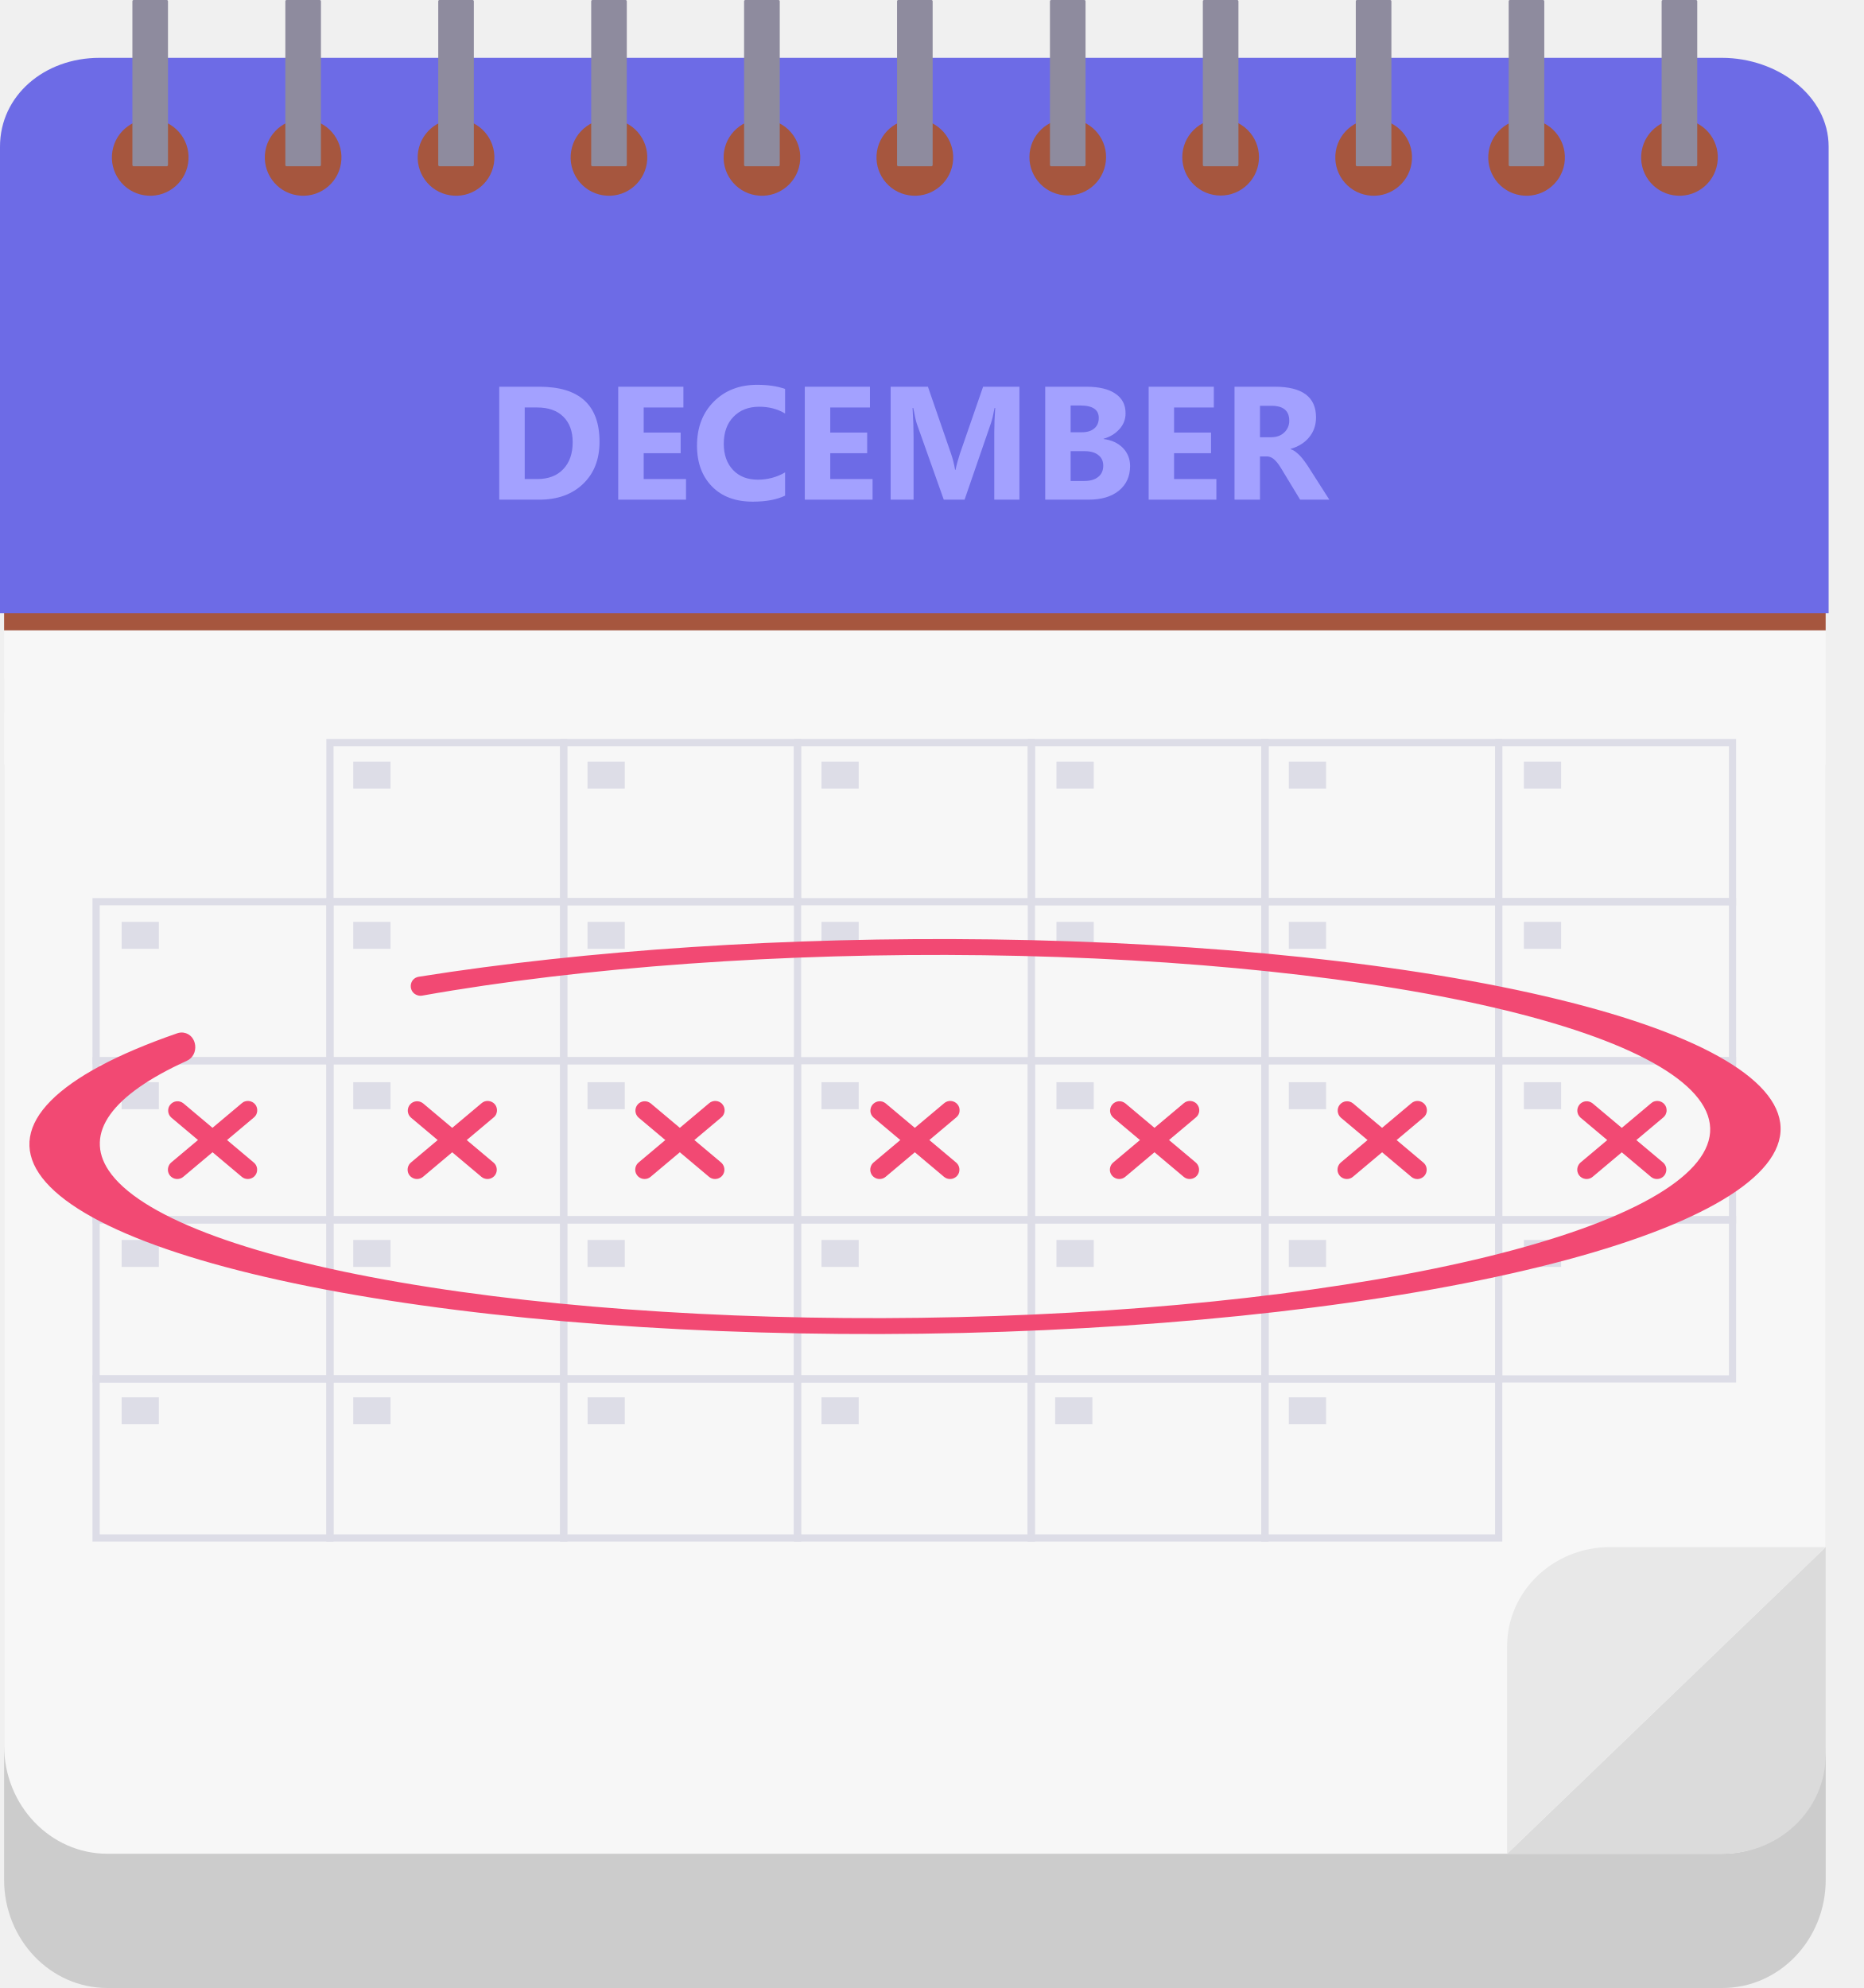
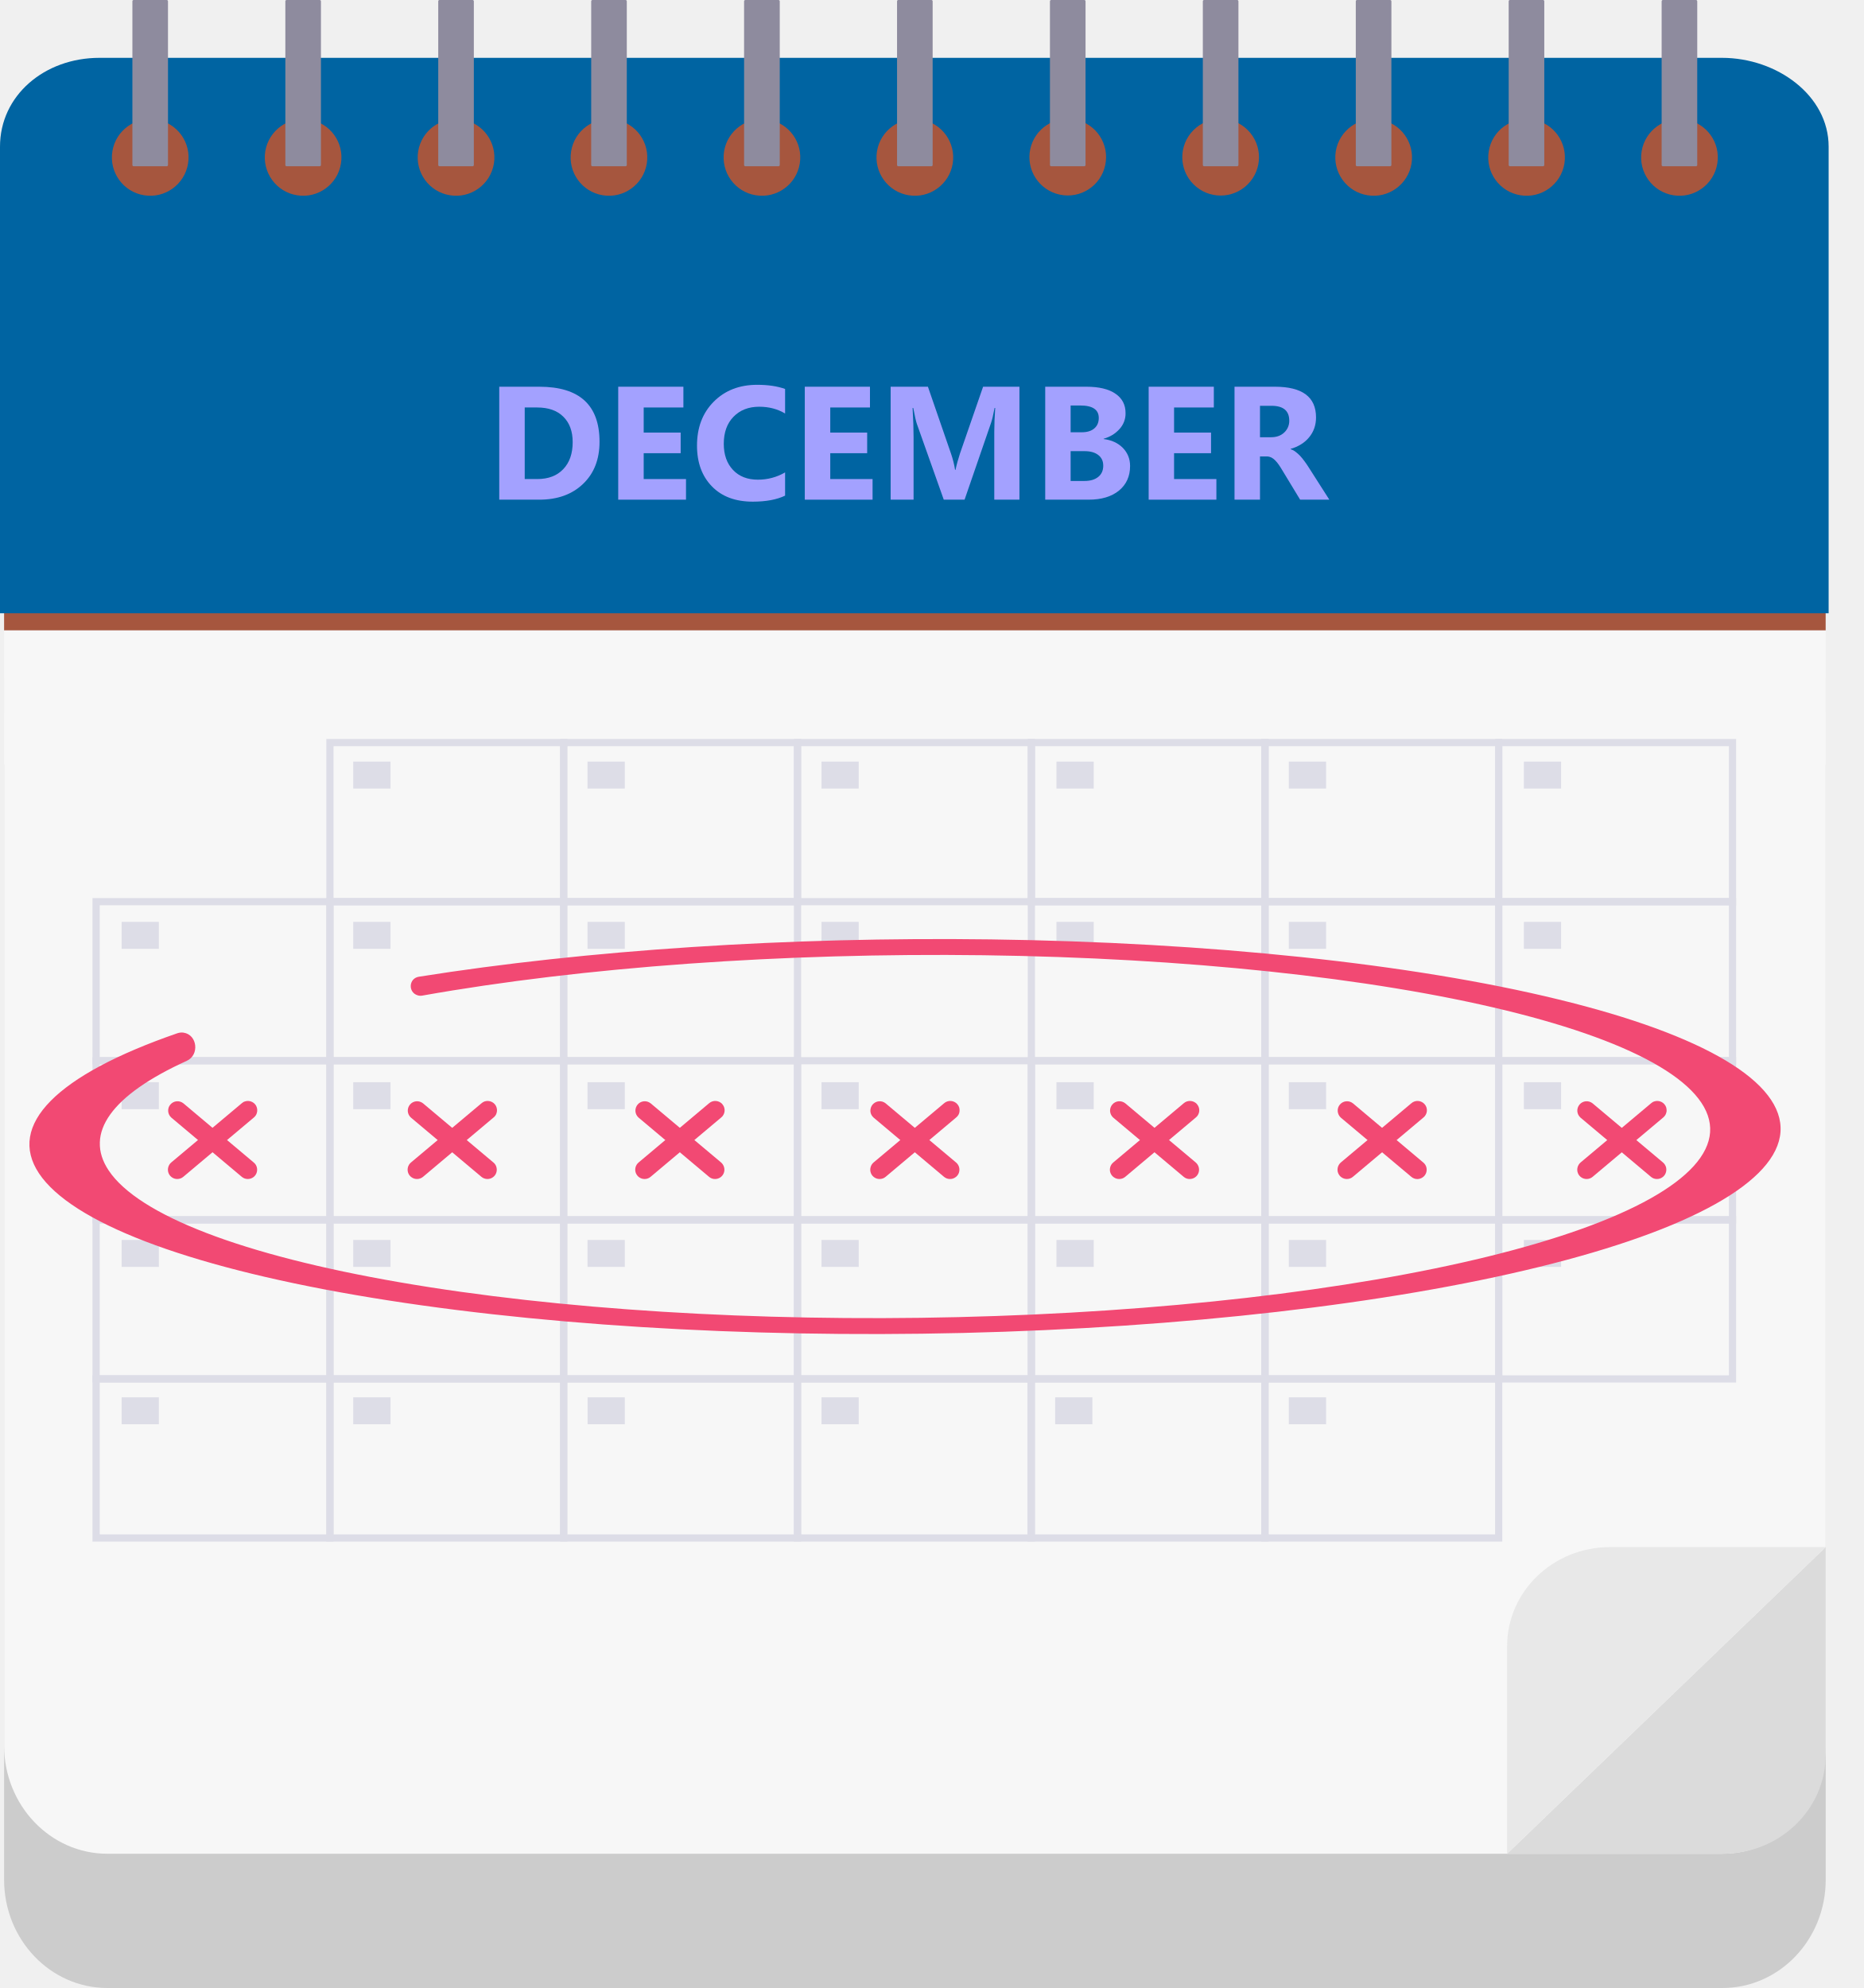
<svg xmlns="http://www.w3.org/2000/svg" width="30" height="32" viewBox="0 0 30 32" fill="none">
  <g clip-path="url(#clip0_440_670)">
    <path d="M29.386 9.821H0.066V10.148H29.386V9.821Z" fill="#A6563E" />
    <path d="M29.386 10.919H0.066V11.469H29.386V10.919Z" fill="#E5E5E5" />
-     <path d="M27.717 0.931H1.6C0.716 0.931 0 1.536 0 2.361V9.871H29.434V2.361C29.434 1.536 28.602 0.931 27.717 0.931Z" fill="#6D6BE6" />
+     <path d="M27.717 0.931H1.6C0.716 0.931 0 1.536 0 2.361V9.871H29.434V2.361C29.434 1.536 28.602 0.931 27.717 0.931Z" fill="#0064A2" />
    <path d="M8.036 8.043V6.225H8.681C9.327 6.225 9.65 6.52 9.65 7.111C9.65 7.394 9.562 7.62 9.385 7.789C9.209 7.958 8.974 8.043 8.681 8.043L8.036 8.043ZM8.446 6.559V7.711H8.649C8.826 7.711 8.966 7.658 9.067 7.551C9.168 7.445 9.218 7.3 9.218 7.117C9.218 6.943 9.168 6.807 9.068 6.708C8.968 6.608 8.827 6.559 8.646 6.559H8.446Z" fill="#A3A1FF" />
    <path d="M11.042 8.043H9.951V6.225H11V6.559H10.361V6.963H10.956V7.295H10.361V7.711H11.042V8.043Z" fill="#A3A1FF" />
    <path d="M12.637 7.978C12.504 8.042 12.331 8.075 12.117 8.075C11.838 8.075 11.618 7.993 11.459 7.829C11.299 7.665 11.219 7.446 11.219 7.173C11.219 6.882 11.309 6.646 11.488 6.466C11.668 6.285 11.901 6.194 12.188 6.194C12.365 6.194 12.515 6.217 12.637 6.261V6.656C12.515 6.583 12.376 6.547 12.221 6.547C12.05 6.547 11.912 6.6 11.807 6.708C11.702 6.815 11.65 6.961 11.65 7.144C11.65 7.32 11.7 7.46 11.798 7.564C11.897 7.669 12.03 7.721 12.198 7.721C12.352 7.722 12.504 7.682 12.637 7.604L12.637 7.978Z" fill="#A3A1FF" />
    <path d="M14.045 8.043H12.954V6.225H14.003V6.559H13.364V6.963H13.958V7.295H13.364V7.711H14.045V8.043Z" fill="#A3A1FF" />
    <path d="M16.409 8.043H16.004V6.955C16.004 6.838 16.009 6.708 16.019 6.566H16.009C15.988 6.678 15.969 6.758 15.952 6.807L15.526 8.043H15.191L14.757 6.82C14.745 6.787 14.726 6.703 14.7 6.567H14.689C14.7 6.746 14.705 6.903 14.705 7.038V8.043H14.336V6.225H14.936L15.308 7.303C15.337 7.387 15.359 7.474 15.373 7.563H15.38C15.399 7.474 15.424 7.386 15.452 7.3L15.824 6.225H16.409L16.409 8.043Z" fill="#A3A1FF" />
    <path d="M16.824 8.043V6.225H17.486C17.689 6.225 17.845 6.262 17.954 6.337C18.063 6.411 18.118 6.516 18.117 6.651C18.119 6.746 18.083 6.838 18.018 6.908C17.951 6.982 17.867 7.033 17.764 7.062V7.067C17.893 7.083 17.996 7.131 18.074 7.21C18.151 7.29 18.19 7.386 18.19 7.5C18.19 7.667 18.13 7.799 18.011 7.897C17.892 7.994 17.729 8.043 17.523 8.043L16.824 8.043ZM17.233 6.527V6.958H17.413C17.498 6.958 17.565 6.938 17.613 6.897C17.662 6.856 17.686 6.799 17.686 6.727C17.686 6.594 17.587 6.527 17.387 6.527L17.233 6.527ZM17.233 7.262V7.742H17.455C17.55 7.742 17.624 7.72 17.678 7.676C17.732 7.632 17.758 7.572 17.758 7.496C17.758 7.423 17.732 7.366 17.679 7.325C17.626 7.283 17.552 7.262 17.458 7.262H17.233Z" fill="#A3A1FF" />
    <path d="M19.579 8.043H18.489V6.225H19.538V6.559H18.898V6.963H19.493V7.295H18.898V7.711H19.579L19.579 8.043Z" fill="#A3A1FF" />
    <path d="M21.397 8.043H20.927L20.644 7.576C20.623 7.54 20.602 7.508 20.583 7.48C20.566 7.455 20.546 7.431 20.524 7.409C20.506 7.39 20.485 7.375 20.462 7.363C20.44 7.353 20.416 7.347 20.391 7.347H20.281V8.043H19.871V6.225H20.521C20.962 6.225 21.183 6.39 21.183 6.719C21.183 6.779 21.174 6.839 21.154 6.895C21.135 6.948 21.107 6.997 21.071 7.04C21.035 7.084 20.991 7.122 20.942 7.152C20.89 7.184 20.834 7.209 20.774 7.225V7.23C20.803 7.24 20.829 7.253 20.853 7.272C20.879 7.292 20.904 7.314 20.927 7.338C20.951 7.364 20.973 7.391 20.994 7.42C21.016 7.449 21.036 7.478 21.054 7.506L21.397 8.043ZM20.281 6.532V7.038H20.459C20.547 7.038 20.617 7.013 20.671 6.962C20.697 6.938 20.718 6.908 20.732 6.875C20.746 6.842 20.753 6.806 20.752 6.771C20.752 6.612 20.657 6.532 20.466 6.532H20.281Z" fill="#A3A1FF" />
    <path d="M1.728 32H27.724C28.643 32 29.387 31.22 29.387 30.257V12.308H0.066V30.257C0.066 31.22 0.81 32 1.728 32Z" fill="#CCCCCC" />
    <path d="M1.728 29.839H27.724C28.643 29.839 29.387 29.059 29.387 28.096V10.148H0.066V28.096C0.066 29.059 0.81 29.839 1.728 29.839Z" fill="#F7F7F7" />
    <path d="M29.386 24.903L24.259 29.839H27.731C28.645 29.839 29.386 29.126 29.386 28.245V24.903Z" fill="#DBDBDB" />
    <path d="M24.259 29.839L29.386 24.903H25.914C25 24.903 24.259 25.616 24.259 26.497V29.839Z" fill="#E8E8E8" />
    <path d="M3.027 2.633C3.082 2.296 2.853 1.979 2.517 1.925C2.18 1.87 1.863 2.099 1.809 2.435C1.754 2.772 1.983 3.089 2.319 3.143C2.656 3.198 2.972 2.969 3.027 2.633Z" fill="#A6563E" />
    <path d="M5.488 2.633C5.543 2.296 5.314 1.979 4.978 1.925C4.642 1.87 4.325 2.099 4.27 2.435C4.216 2.772 4.444 3.089 4.78 3.143C5.117 3.198 5.434 2.969 5.488 2.633Z" fill="#A6563E" />
    <path d="M7.95 2.633C8.004 2.296 7.776 1.979 7.439 1.925C7.103 1.87 6.786 2.099 6.731 2.435C6.677 2.772 6.905 3.089 7.242 3.143C7.578 3.198 7.895 2.969 7.95 2.633Z" fill="#A6563E" />
    <path d="M10.411 2.633C10.465 2.296 10.237 1.979 9.901 1.925C9.564 1.87 9.247 2.099 9.193 2.435C9.138 2.772 9.366 3.089 9.703 3.143C10.039 3.198 10.356 2.969 10.411 2.633Z" fill="#A6563E" />
    <path d="M12.873 2.633C12.928 2.296 12.7 1.979 12.363 1.925C12.027 1.87 11.71 2.099 11.655 2.435C11.601 2.772 11.829 3.089 12.165 3.143C12.502 3.198 12.819 2.969 12.873 2.633Z" fill="#A6563E" />
    <path d="M15.335 2.633C15.389 2.296 15.161 1.979 14.824 1.925C14.488 1.87 14.171 2.099 14.116 2.435C14.062 2.772 14.29 3.089 14.627 3.143C14.963 3.198 15.28 2.969 15.335 2.633Z" fill="#A6563E" />
    <path d="M17.79 2.657C17.861 2.324 17.648 1.996 17.315 1.926C16.981 1.855 16.654 2.068 16.583 2.401C16.512 2.735 16.725 3.062 17.059 3.133C17.392 3.204 17.72 2.991 17.79 2.657Z" fill="#A6563E" />
    <path d="M20.084 2.967C20.325 2.726 20.325 2.335 20.084 2.094C19.843 1.853 19.452 1.853 19.211 2.094C18.97 2.335 18.97 2.726 19.211 2.967C19.452 3.208 19.843 3.208 20.084 2.967Z" fill="#A6563E" />
    <path d="M22.72 2.633C22.774 2.296 22.546 1.979 22.209 1.925C21.873 1.87 21.556 2.099 21.501 2.435C21.447 2.772 21.675 3.089 22.012 3.143C22.348 3.198 22.665 2.969 22.72 2.633Z" fill="#A6563E" />
    <path d="M25.181 2.633C25.235 2.296 25.007 1.979 24.671 1.925C24.334 1.87 24.017 2.099 23.963 2.435C23.908 2.772 24.137 3.089 24.473 3.143C24.809 3.198 25.126 2.969 25.181 2.633Z" fill="#A6563E" />
    <path d="M27.642 2.633C27.697 2.296 27.468 1.979 27.132 1.925C26.796 1.87 26.479 2.099 26.424 2.435C26.369 2.772 26.598 3.089 26.934 3.143C27.27 3.198 27.587 2.969 27.642 2.633Z" fill="#A6563E" />
    <path d="M2.684 0H2.151C2.14 0 2.131 0.009 2.131 0.02V2.656C2.131 2.667 2.14 2.676 2.151 2.676H2.684C2.695 2.676 2.704 2.667 2.704 2.656V0.02C2.704 0.009 2.695 0 2.684 0Z" fill="#8E8B9E" />
    <path d="M5.145 0H4.613C4.601 0 4.593 0.009 4.593 0.02V2.656C4.593 2.667 4.601 2.676 4.613 2.676H5.145C5.157 2.676 5.166 2.667 5.166 2.656V0.02C5.166 0.009 5.157 0 5.145 0Z" fill="#8E8B9E" />
    <path d="M7.607 0H7.074C7.063 0 7.054 0.009 7.054 0.02V2.656C7.054 2.667 7.063 2.676 7.074 2.676H7.607C7.618 2.676 7.627 2.667 7.627 2.656V0.02C7.627 0.009 7.618 0 7.607 0Z" fill="#8E8B9E" />
    <path d="M10.069 0H9.536C9.525 0 9.516 0.009 9.516 0.02V2.656C9.516 2.667 9.525 2.676 9.536 2.676H10.069C10.08 2.676 10.089 2.667 10.089 2.656V0.02C10.089 0.009 10.08 0 10.069 0Z" fill="#8E8B9E" />
    <path d="M12.53 0H11.998C11.986 0 11.977 0.009 11.977 0.02V2.656C11.977 2.667 11.986 2.676 11.998 2.676H12.53C12.542 2.676 12.551 2.667 12.551 2.656V0.02C12.551 0.009 12.542 0 12.53 0Z" fill="#8E8B9E" />
    <path d="M14.992 0H14.459C14.448 0 14.439 0.009 14.439 0.02V2.656C14.439 2.667 14.448 2.676 14.459 2.676H14.992C15.003 2.676 15.012 2.667 15.012 2.656V0.02C15.012 0.009 15.003 0 14.992 0Z" fill="#8E8B9E" />
    <path d="M17.453 0H16.92C16.909 0 16.9 0.009 16.9 0.02V2.656C16.9 2.667 16.909 2.676 16.92 2.676H17.453C17.464 2.676 17.473 2.667 17.473 2.656V0.02C17.473 0.009 17.464 0 17.453 0Z" fill="#8E8B9E" />
    <path d="M19.914 0H19.381C19.37 0 19.361 0.009 19.361 0.02V2.656C19.361 2.667 19.37 2.676 19.381 2.676H19.914C19.925 2.676 19.934 2.667 19.934 2.656V0.02C19.934 0.009 19.925 0 19.914 0Z" fill="#8E8B9E" />
    <path d="M22.375 0H21.843C21.831 0 21.823 0.009 21.823 0.02V2.656C21.823 2.667 21.831 2.676 21.843 2.676H22.375C22.387 2.676 22.396 2.667 22.396 2.656V0.02C22.396 0.009 22.387 0 22.375 0Z" fill="#8E8B9E" />
    <path d="M24.837 0H24.304C24.293 0 24.284 0.009 24.284 0.02V2.656C24.284 2.667 24.293 2.676 24.304 2.676H24.837C24.848 2.676 24.857 2.667 24.857 2.656V0.02C24.857 0.009 24.848 0 24.837 0Z" fill="#8E8B9E" />
    <path d="M27.299 0H26.766C26.755 0 26.746 0.009 26.746 0.02V2.656C26.746 2.667 26.755 2.676 26.766 2.676H27.299C27.31 2.676 27.319 2.667 27.319 2.656V0.02C27.319 0.009 27.31 0 27.299 0Z" fill="#8E8B9E" />
    <path d="M9.132 14.572H5.253V11.895H9.132V14.572ZM5.369 14.456H9.016V12.011H5.369V14.456Z" fill="#DDDDE7" />
    <path d="M12.895 14.572H9.015V11.895H12.895V14.572ZM9.131 14.456H12.779V12.011H9.131V14.456Z" fill="#DDDDE7" />
    <path d="M16.659 14.572H12.779V11.895H16.659V14.572ZM12.895 14.456H16.542V12.011H12.895V14.456Z" fill="#DDDDE7" />
    <path d="M20.422 14.572H16.543V11.895H20.422V14.572ZM16.659 14.456H20.306V12.011H16.659V14.456Z" fill="#DDDDE7" />
    <path d="M5.368 17.132H1.489V14.456H5.368V17.132ZM1.605 17.016H5.253V14.572H1.605V17.016Z" fill="#DDDDE7" />
    <path d="M9.132 17.132H5.253V14.456H9.132V17.132ZM5.369 17.016H9.016V14.572H5.369V17.016Z" fill="#DDDDE7" />
    <path d="M12.895 17.132H9.015V14.456H12.895V17.132ZM9.131 17.016H12.779V14.572H9.131V17.016Z" fill="#DDDDE7" />
    <path d="M20.422 17.132H16.543V14.456H20.422V17.132ZM16.659 17.016H20.306V14.572H16.659V17.016Z" fill="#DDDDE7" />
    <path d="M5.368 19.693H1.489V17.016H5.368V19.693ZM1.605 19.577H5.253V17.132H1.605V19.577Z" fill="#DDDDE7" />
    <path d="M9.132 19.693H5.253V17.016H9.132V19.693ZM5.369 19.577H9.016V17.132H5.369V19.577Z" fill="#DDDDE7" />
    <path d="M12.895 19.693H9.015V17.016H12.895V19.693ZM9.131 19.577H12.779V17.132H9.131V19.577Z" fill="#DDDDE7" />
    <path d="M16.659 19.693H12.779V17.016H16.659V19.693ZM12.895 19.577H16.542V17.132H12.895V19.577Z" fill="#DDDDE7" />
    <path d="M20.422 19.693H16.543V17.016H20.422V19.693ZM16.659 19.577H20.306V17.132H16.659V19.577Z" fill="#DDDDE7" />
    <path d="M5.368 22.254H1.489V19.577H5.368V22.254ZM1.605 22.138H5.253V19.693H1.605V22.138Z" fill="#DDDDE7" />
    <path d="M9.132 22.254H5.253V19.577H9.132V22.254ZM5.369 22.138H9.016V19.693H5.369V22.138Z" fill="#DDDDE7" />
    <path d="M12.895 22.254H9.015V19.577H12.895V22.254ZM9.131 22.138H12.779V19.693H9.131V22.138Z" fill="#DDDDE7" />
    <path d="M16.659 22.254H12.779V19.577H16.659V22.254ZM12.895 22.138H16.542V19.693H12.895V22.138Z" fill="#DDDDE7" />
    <path d="M20.422 22.254H16.543V19.577H20.422V22.254ZM16.659 22.138H20.306V19.693H16.659V22.138Z" fill="#DDDDE7" />
    <path d="M5.368 24.814H1.489V22.137H5.368V24.814ZM1.605 24.698H5.253V22.253H1.605V24.698Z" fill="#DDDDE7" />
    <path d="M9.132 24.814H5.253V22.137H9.132V24.814ZM5.369 24.698H9.016V22.253H5.369V24.698Z" fill="#DDDDE7" />
    <path d="M12.895 24.814H9.015V22.137H12.895V24.814ZM9.131 24.698H12.779V22.253H9.131V24.698Z" fill="#DDDDE7" />
    <path d="M16.659 24.814H12.779V22.137H16.659V24.814ZM12.895 24.698H16.542V22.253H12.895V24.698Z" fill="#DDDDE7" />
    <path d="M6.286 12.259H5.686V12.693H6.286V12.259Z" fill="#DDDDE7" />
    <path d="M10.057 12.259H9.457V12.693H10.057V12.259Z" fill="#DDDDE7" />
    <path d="M13.822 12.259H13.223V12.693H13.822V12.259Z" fill="#DDDDE7" />
    <path d="M17.605 12.259H17.005V12.693H17.605V12.259Z" fill="#DDDDE7" />
    <path d="M6.286 14.839H5.686V15.273H6.286V14.839Z" fill="#DDDDE7" />
    <path d="M10.057 14.839H9.457V15.273H10.057V14.839Z" fill="#DDDDE7" />
    <path d="M13.822 14.839H13.223V15.273H13.822V14.839Z" fill="#DDDDE7" />
    <path d="M17.605 14.839H17.005V15.273H17.605V14.839Z" fill="#DDDDE7" />
    <path d="M6.286 17.42H5.686V17.854H6.286V17.42Z" fill="#DDDDE7" />
    <path d="M10.057 17.42H9.457V17.854H10.057V17.42Z" fill="#DDDDE7" />
    <path d="M13.822 17.42H13.223V17.854H13.822V17.42Z" fill="#DDDDE7" />
    <path d="M17.605 17.42H17.005V17.854H17.605V17.42Z" fill="#DDDDE7" />
    <path d="M6.286 19.959H5.686V20.393H6.286V19.959Z" fill="#DDDDE7" />
    <path d="M10.057 19.959H9.457V20.393H10.057V19.959Z" fill="#DDDDE7" />
    <path d="M13.822 19.959H13.223V20.393H13.822V19.959Z" fill="#DDDDE7" />
    <path d="M17.605 19.959H17.005V20.393H17.605V19.959Z" fill="#DDDDE7" />
    <path d="M6.286 22.492H5.686V22.926H6.286V22.492Z" fill="#DDDDE7" />
    <path d="M2.557 17.42H1.958V17.854H2.557V17.42Z" fill="#DDDDE7" />
    <path d="M2.557 14.839H1.958V15.273H2.557V14.839Z" fill="#DDDDE7" />
    <path d="M2.557 19.959H1.958V20.393H2.557V19.959Z" fill="#DDDDE7" />
    <path d="M2.557 22.492H1.958V22.926H2.557V22.492Z" fill="#DDDDE7" />
    <path d="M10.057 22.492H9.458V22.926H10.057V22.492Z" fill="#DDDDE7" />
    <path d="M13.822 22.492H13.223V22.926H13.822V22.492Z" fill="#DDDDE7" />
    <path d="M24.181 14.572H20.301V11.895H24.181V14.572ZM20.418 14.456H24.065V12.011H20.418V14.456Z" fill="#DDDDE7" />
    <path d="M27.945 14.572H24.065V11.895H27.945V14.572ZM24.181 14.456H27.829V12.011H24.181V14.456Z" fill="#DDDDE7" />
    <path d="M24.181 17.132H20.301V14.456H24.181V17.132ZM20.418 17.016H24.065V14.572H20.418V17.016Z" fill="#DDDDE7" />
    <path d="M27.945 17.132H24.065V14.456H27.945V17.132ZM24.181 17.016H27.829V14.572H24.181V17.016Z" fill="#DDDDE7" />
    <path d="M24.181 19.693H20.301V17.016H24.181V19.693ZM20.418 19.577H24.065V17.132H20.418V19.577Z" fill="#DDDDE7" />
    <path d="M27.945 19.693H24.065V17.016H27.945V19.693ZM24.181 19.577H27.829V17.132H24.181V19.577Z" fill="#DDDDE7" />
    <path d="M24.181 22.254H20.301V19.577H24.181V22.254ZM20.418 22.138H24.065V19.693H20.418V22.138Z" fill="#DDDDE7" />
    <path d="M27.945 22.254H24.065V19.577H27.945V22.254ZM24.181 22.138H27.829V19.693H24.181V22.138Z" fill="#DDDDE7" />
    <path d="M24.181 24.814H20.301V22.137H24.181V24.814ZM20.418 24.698H24.065V22.253H20.418V24.698Z" fill="#DDDDE7" />
    <path d="M21.345 12.259H20.745V12.693H21.345V12.259Z" fill="#DDDDE7" />
    <path d="M25.128 12.259H24.529V12.693H25.128V12.259Z" fill="#DDDDE7" />
    <path d="M21.345 14.839H20.745V15.273H21.345V14.839Z" fill="#DDDDE7" />
    <path d="M25.128 14.839H24.529V15.273H25.128V14.839Z" fill="#DDDDE7" />
    <path d="M21.345 17.42H20.745V17.854H21.345V17.42Z" fill="#DDDDE7" />
    <path d="M25.128 17.42H24.529V17.854H25.128V17.42Z" fill="#DDDDE7" />
    <path d="M21.345 19.959H20.745V20.393H21.345V19.959Z" fill="#DDDDE7" />
    <path d="M25.128 19.959H24.529V20.393H25.128V19.959Z" fill="#DDDDE7" />
    <path d="M21.345 22.492H20.745V22.926H21.345V22.492Z" fill="#DDDDE7" />
    <path d="M20.42 24.814H16.54V22.137H20.42V24.814ZM16.656 24.698H20.304V22.253H16.656V24.698Z" fill="#DDDDE7" />
    <path d="M17.583 22.492H16.984V22.926H17.583V22.492Z" fill="#DDDDE7" />
    <path d="M26.672 18.978C26.636 18.979 26.601 18.966 26.574 18.943L25.439 17.989C25.41 17.963 25.392 17.927 25.389 17.888C25.386 17.849 25.399 17.81 25.424 17.78C25.449 17.75 25.485 17.731 25.524 17.727C25.563 17.723 25.602 17.735 25.633 17.759L26.768 18.712C26.792 18.732 26.808 18.759 26.817 18.789C26.824 18.819 26.823 18.851 26.812 18.88C26.802 18.909 26.782 18.934 26.757 18.951C26.732 18.969 26.702 18.978 26.671 18.978H26.672Z" fill="#F24973" />
    <path d="M25.538 18.978C25.508 18.978 25.477 18.969 25.452 18.951C25.427 18.934 25.407 18.909 25.397 18.88C25.386 18.851 25.385 18.819 25.393 18.789C25.401 18.759 25.418 18.732 25.441 18.712L26.576 17.759C26.591 17.746 26.608 17.735 26.628 17.729C26.647 17.723 26.667 17.72 26.687 17.722C26.707 17.723 26.726 17.729 26.744 17.738C26.762 17.747 26.778 17.759 26.791 17.775C26.804 17.79 26.814 17.808 26.82 17.827C26.825 17.846 26.827 17.867 26.826 17.887C26.823 17.907 26.817 17.926 26.808 17.944C26.798 17.961 26.785 17.977 26.77 17.989L25.635 18.943C25.608 18.966 25.574 18.978 25.538 18.978Z" fill="#F24973" />
    <path d="M22.814 18.979C22.778 18.979 22.744 18.966 22.717 18.943L21.582 17.99C21.553 17.964 21.535 17.927 21.532 17.888C21.529 17.849 21.541 17.81 21.567 17.78C21.592 17.75 21.628 17.731 21.667 17.727C21.706 17.723 21.745 17.735 21.776 17.759L22.91 18.713C22.934 18.733 22.951 18.759 22.959 18.789C22.967 18.819 22.965 18.851 22.955 18.88C22.944 18.909 22.925 18.934 22.9 18.951C22.874 18.969 22.844 18.979 22.813 18.979H22.814Z" fill="#F24973" />
    <path d="M21.68 18.978C21.649 18.978 21.619 18.969 21.593 18.951C21.568 18.934 21.549 18.909 21.538 18.88C21.527 18.851 21.526 18.819 21.534 18.789C21.542 18.759 21.559 18.732 21.582 18.712L22.717 17.759C22.732 17.746 22.75 17.735 22.769 17.729C22.788 17.723 22.808 17.72 22.828 17.722C22.848 17.723 22.867 17.729 22.885 17.738C22.903 17.747 22.919 17.759 22.932 17.775C22.945 17.79 22.955 17.808 22.961 17.827C22.967 17.846 22.969 17.867 22.967 17.887C22.965 17.907 22.959 17.926 22.949 17.944C22.939 17.961 22.927 17.977 22.911 17.989L21.776 18.943C21.749 18.966 21.715 18.978 21.68 18.978Z" fill="#F24973" />
    <path d="M19.15 18.978C19.115 18.979 19.08 18.966 19.053 18.943L17.918 17.989C17.889 17.963 17.871 17.927 17.868 17.888C17.865 17.849 17.878 17.81 17.903 17.78C17.928 17.75 17.964 17.731 18.003 17.727C18.042 17.723 18.081 17.735 18.112 17.759L19.247 18.712C19.27 18.732 19.287 18.759 19.295 18.789C19.303 18.819 19.302 18.851 19.291 18.88C19.28 18.909 19.261 18.934 19.236 18.951C19.21 18.969 19.18 18.978 19.149 18.978H19.15Z" fill="#F24973" />
    <path d="M18.016 18.978C17.985 18.978 17.955 18.969 17.93 18.951C17.904 18.934 17.885 18.909 17.874 18.88C17.863 18.851 17.862 18.819 17.87 18.789C17.878 18.759 17.895 18.732 17.919 18.712L19.053 17.759C19.068 17.746 19.086 17.735 19.105 17.729C19.124 17.723 19.144 17.72 19.164 17.722C19.184 17.723 19.204 17.729 19.222 17.738C19.24 17.747 19.256 17.759 19.268 17.775C19.281 17.79 19.291 17.808 19.297 17.827C19.303 17.846 19.305 17.867 19.303 17.887C19.301 17.907 19.295 17.926 19.285 17.944C19.276 17.961 19.263 17.977 19.247 17.989L18.112 18.943C18.085 18.966 18.051 18.978 18.016 18.978Z" fill="#F24973" />
    <path d="M15.293 18.978C15.257 18.979 15.223 18.966 15.195 18.943L14.061 17.989C14.031 17.963 14.013 17.927 14.01 17.888C14.008 17.849 14.02 17.81 14.045 17.78C14.071 17.75 14.107 17.731 14.146 17.727C14.185 17.723 14.224 17.735 14.254 17.759L15.389 18.712C15.413 18.732 15.43 18.759 15.438 18.789C15.446 18.819 15.444 18.851 15.434 18.88C15.423 18.909 15.404 18.934 15.378 18.951C15.353 18.969 15.323 18.978 15.292 18.978H15.293Z" fill="#F24973" />
    <path d="M14.158 18.978C14.127 18.978 14.097 18.969 14.072 18.951C14.047 18.934 14.027 18.909 14.017 18.88C14.006 18.851 14.005 18.819 14.013 18.789C14.021 18.759 14.037 18.732 14.061 18.712L15.196 17.759C15.211 17.746 15.229 17.735 15.248 17.729C15.267 17.723 15.287 17.72 15.307 17.722C15.327 17.723 15.346 17.729 15.364 17.738C15.382 17.747 15.398 17.759 15.411 17.775C15.424 17.79 15.434 17.808 15.44 17.827C15.445 17.846 15.447 17.867 15.445 17.887C15.444 17.907 15.438 17.926 15.428 17.944C15.418 17.961 15.405 17.977 15.389 17.989L14.255 18.943C14.228 18.966 14.194 18.978 14.158 18.978Z" fill="#F24973" />
    <path d="M11.51 18.978C11.475 18.979 11.44 18.966 11.413 18.943L10.278 17.989C10.249 17.963 10.231 17.927 10.228 17.888C10.225 17.849 10.238 17.81 10.263 17.78C10.288 17.75 10.324 17.731 10.363 17.727C10.402 17.723 10.441 17.735 10.472 17.759L11.607 18.712C11.63 18.732 11.647 18.759 11.655 18.789C11.663 18.819 11.662 18.851 11.651 18.88C11.64 18.909 11.621 18.934 11.596 18.951C11.57 18.969 11.54 18.978 11.509 18.978H11.51Z" fill="#F24973" />
    <path d="M10.376 18.978C10.345 18.978 10.315 18.969 10.289 18.951C10.264 18.934 10.245 18.909 10.234 18.88C10.223 18.851 10.222 18.819 10.23 18.789C10.238 18.759 10.255 18.732 10.279 18.712L11.413 17.759C11.428 17.746 11.446 17.735 11.465 17.729C11.484 17.723 11.504 17.72 11.524 17.722C11.544 17.723 11.564 17.729 11.582 17.738C11.6 17.747 11.616 17.759 11.628 17.775C11.641 17.79 11.651 17.808 11.657 17.827C11.663 17.846 11.665 17.867 11.663 17.887C11.661 17.907 11.655 17.926 11.645 17.944C11.636 17.961 11.623 17.977 11.607 17.989L10.472 18.943C10.445 18.966 10.411 18.978 10.376 18.978Z" fill="#F24973" />
    <path d="M7.846 18.978C7.811 18.978 7.776 18.966 7.749 18.943L6.614 17.989C6.585 17.963 6.567 17.927 6.564 17.888C6.561 17.849 6.574 17.81 6.599 17.78C6.624 17.75 6.66 17.731 6.699 17.727C6.738 17.723 6.777 17.735 6.808 17.759L7.943 18.713C7.967 18.733 7.984 18.759 7.991 18.789C7.999 18.819 7.998 18.851 7.987 18.88C7.977 18.909 7.957 18.934 7.932 18.951C7.907 18.969 7.877 18.978 7.846 18.978H7.846Z" fill="#F24973" />
    <path d="M6.712 18.978C6.681 18.978 6.651 18.969 6.626 18.951C6.6 18.934 6.581 18.909 6.57 18.88C6.56 18.851 6.558 18.819 6.566 18.789C6.574 18.759 6.591 18.732 6.615 18.712L7.75 17.759C7.765 17.746 7.782 17.735 7.801 17.729C7.82 17.723 7.84 17.72 7.86 17.722C7.881 17.723 7.9 17.729 7.918 17.738C7.936 17.747 7.952 17.759 7.965 17.775C7.978 17.79 7.987 17.808 7.993 17.827C7.999 17.846 8.001 17.867 7.999 17.887C7.997 17.907 7.991 17.926 7.982 17.944C7.972 17.961 7.959 17.977 7.943 17.989L6.809 18.943C6.782 18.966 6.747 18.978 6.712 18.978Z" fill="#F24973" />
    <path d="M3.988 18.978C3.953 18.978 3.919 18.966 3.892 18.943L2.757 17.989C2.728 17.963 2.71 17.927 2.707 17.888C2.704 17.849 2.716 17.81 2.742 17.78C2.767 17.75 2.803 17.731 2.842 17.727C2.881 17.723 2.92 17.735 2.951 17.759L4.085 18.713C4.109 18.733 4.126 18.759 4.134 18.789C4.142 18.819 4.14 18.851 4.13 18.88C4.119 18.909 4.1 18.934 4.075 18.951C4.049 18.969 4.019 18.978 3.988 18.978H3.988Z" fill="#F24973" />
    <path d="M2.853 18.978C2.822 18.978 2.792 18.969 2.767 18.951C2.742 18.934 2.722 18.909 2.712 18.88C2.701 18.851 2.7 18.819 2.708 18.789C2.716 18.759 2.732 18.732 2.756 18.712L3.891 17.759C3.906 17.746 3.923 17.735 3.943 17.729C3.962 17.723 3.982 17.72 4.002 17.722C4.022 17.723 4.041 17.729 4.059 17.738C4.077 17.747 4.093 17.759 4.106 17.775C4.119 17.79 4.129 17.808 4.134 17.827C4.14 17.846 4.142 17.867 4.14 17.887C4.138 17.907 4.132 17.926 4.123 17.944C4.113 17.961 4.1 17.977 4.085 17.989L2.95 18.943C2.923 18.966 2.889 18.978 2.853 18.978Z" fill="#F24973" />
  </g>
  <path d="M2.954 16.622C2.921 16.617 2.886 16.621 2.854 16.632C0.904 17.306 0.11 18.11 0.628 18.888C1.151 19.672 2.971 20.371 5.726 20.846C8.481 21.322 11.97 21.54 15.5 21.456C19.03 21.371 22.343 20.992 24.78 20.392C27.218 19.793 28.603 19.017 28.659 18.22C28.715 17.422 27.438 16.66 25.083 16.087C22.727 15.512 19.465 15.168 15.945 15.121C12.695 15.078 9.444 15.292 6.742 15.722C6.577 15.748 6.565 15.976 6.725 16.022C6.748 16.029 6.772 16.03 6.796 16.026C9.387 15.565 12.611 15.334 15.834 15.376C19.072 15.419 22.071 15.736 24.237 16.264C26.403 16.792 27.577 17.492 27.526 18.226C27.474 18.959 26.201 19.672 23.959 20.224C21.718 20.775 18.671 21.124 15.425 21.201C12.179 21.279 8.97 21.079 6.437 20.641C3.903 20.204 2.23 19.561 1.749 18.84C1.349 18.241 1.797 17.625 3.006 17.076C3.213 16.983 3.178 16.655 2.954 16.622Z" fill="#F24973" />
  <defs>
    <clipPath id="clip0_440_670">
      <rect width="29.434" height="32" fill="white" />
    </clipPath>
  </defs>
</svg>
